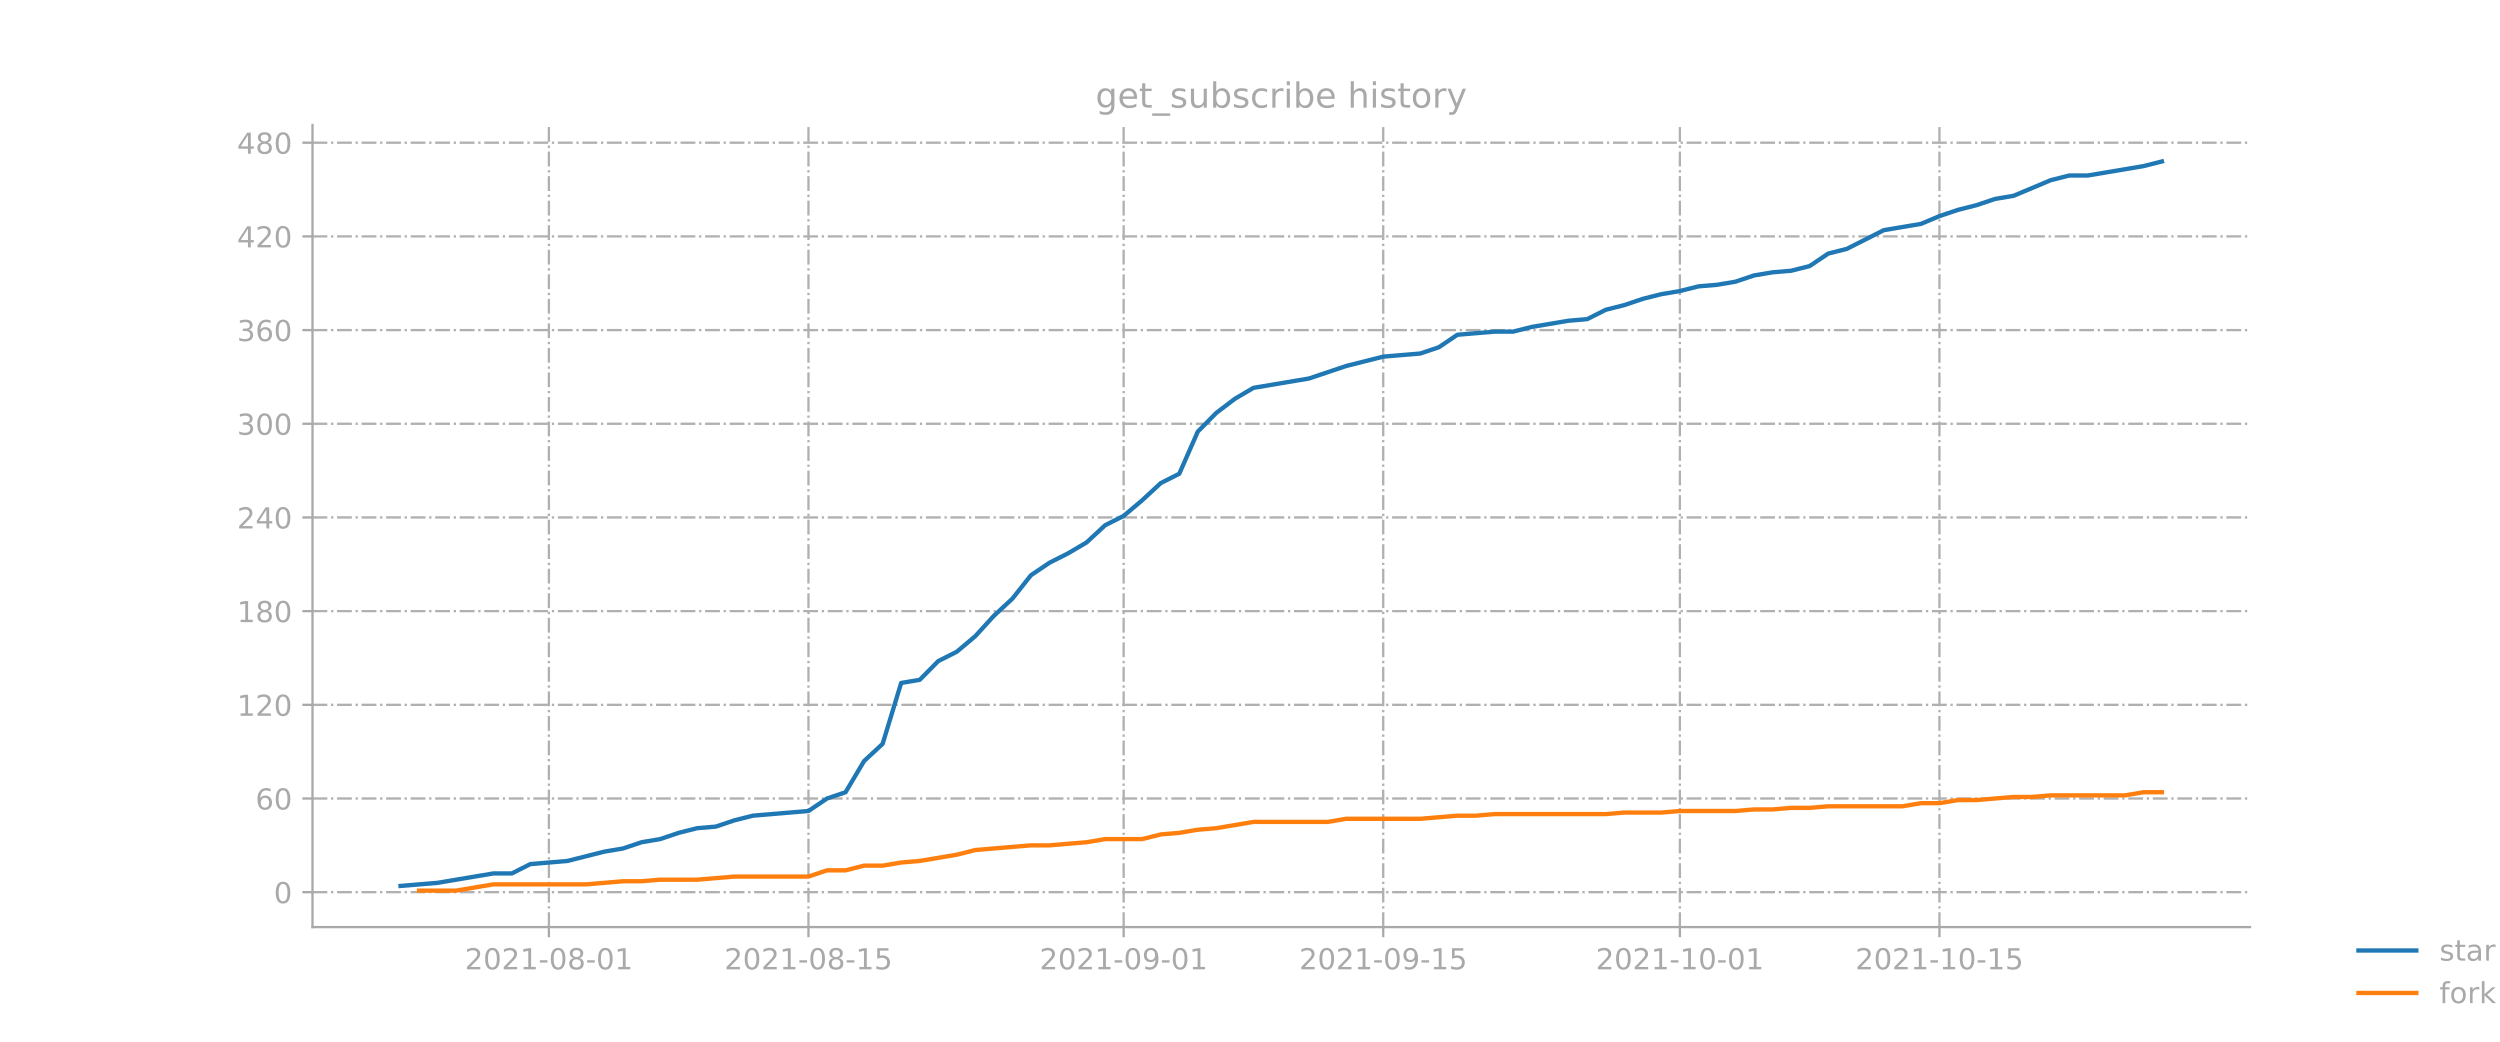
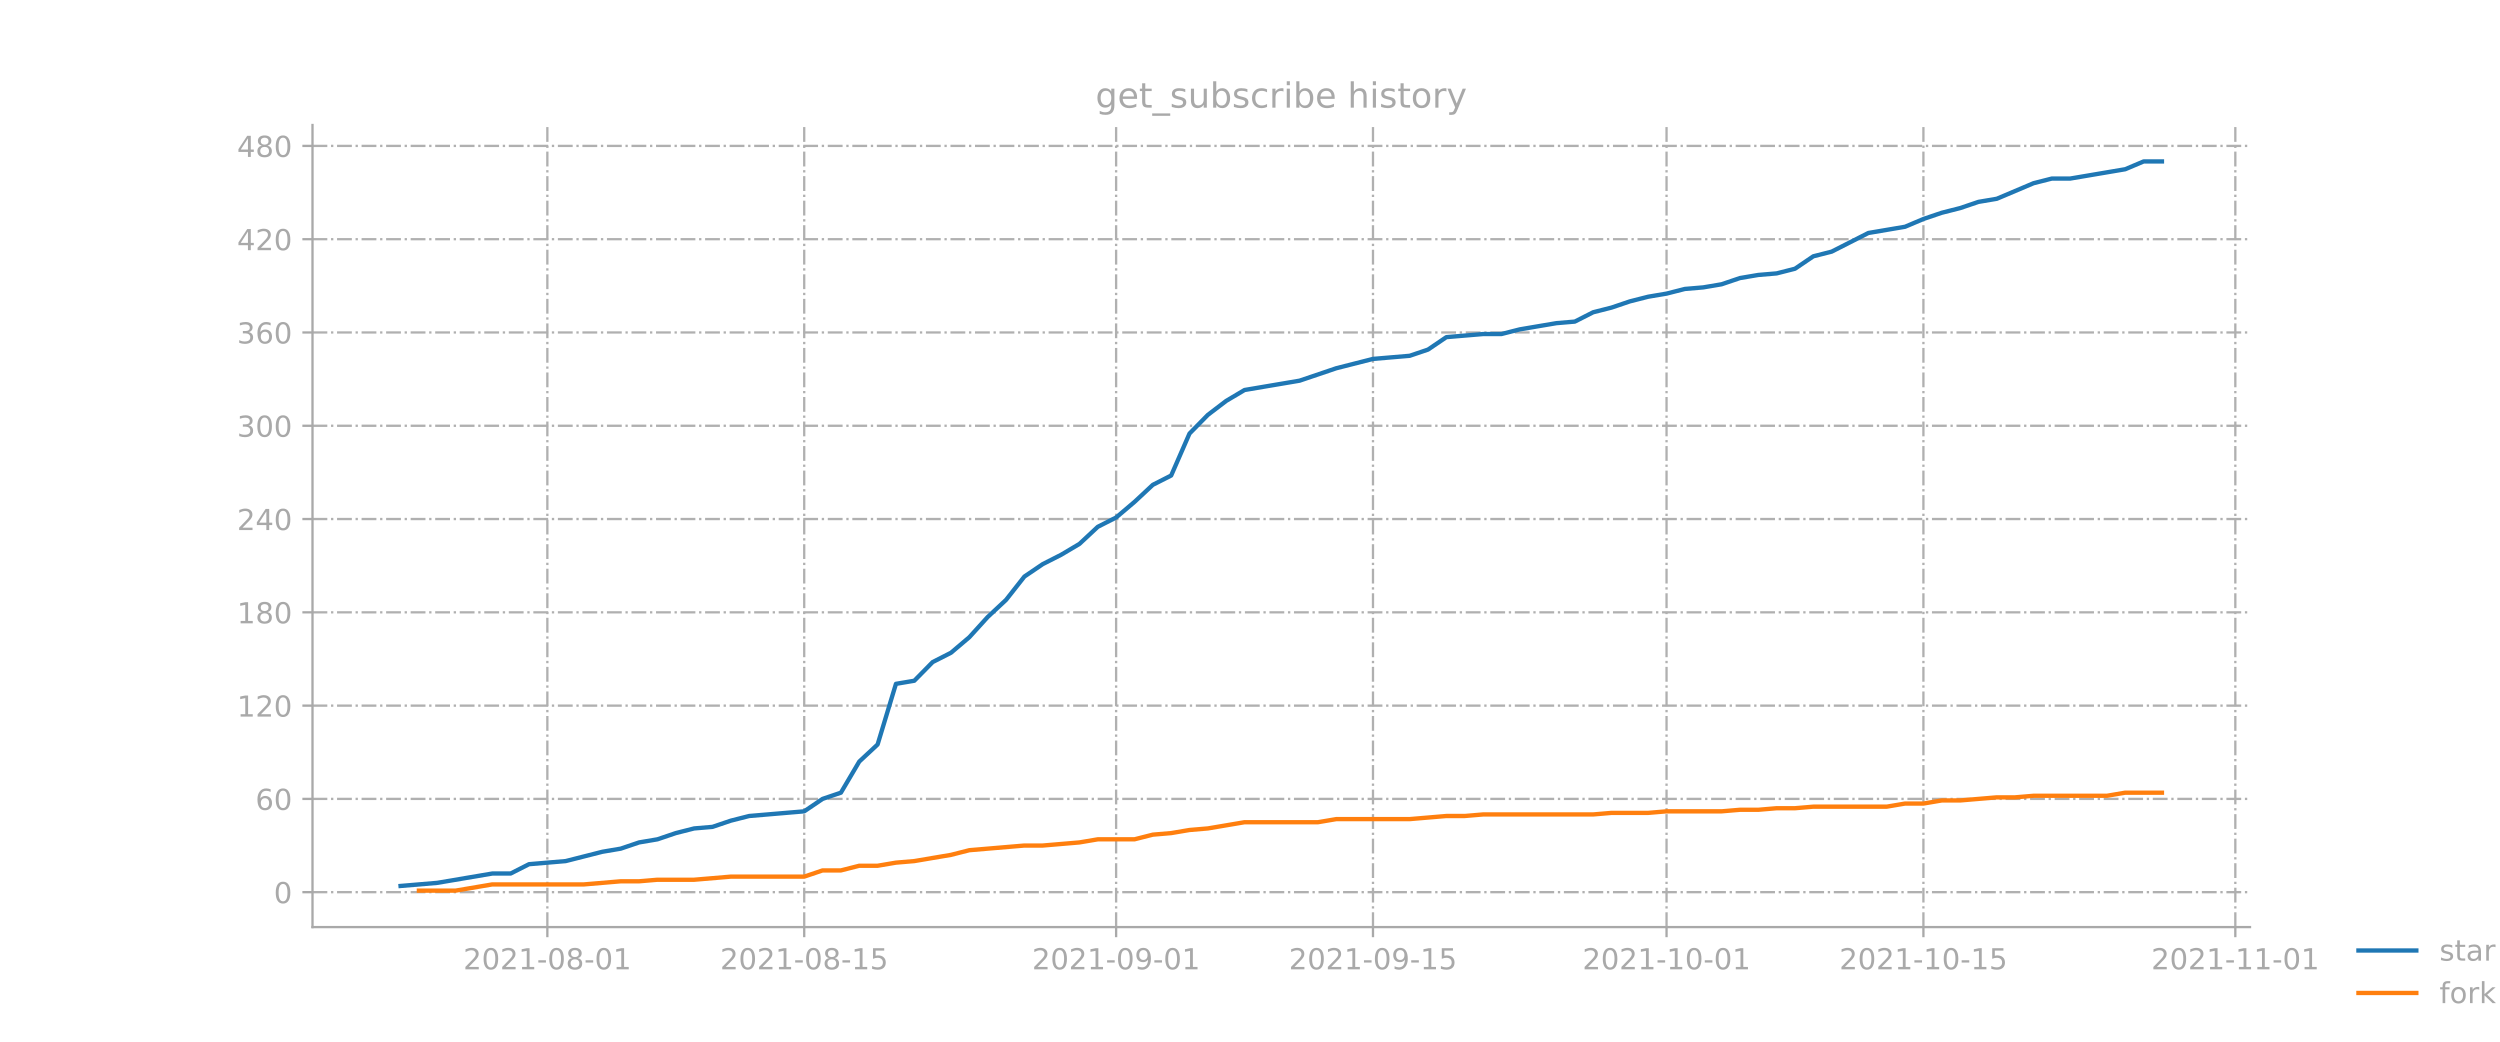
<svg xmlns="http://www.w3.org/2000/svg" xmlns:xlink="http://www.w3.org/1999/xlink" height="360pt" version="1.1" viewBox="0 0 864 360" width="864pt">
  <defs>
    <style type="text/css">*{stroke-linecap:butt;stroke-linejoin:round;}</style>
  </defs>
  <g id="figure_1">
    <g id="patch_1">
      <path d="M 0 360  L 864 360  L 864 0  L 0 0  z " style="fill:none;opacity:0;" />
    </g>
    <g id="axes_1">
      <g id="patch_2">
        <path d="M 108 320.4  L 777.6 320.4  L 777.6 43.2  L 108 43.2  z " style="fill:none;opacity:0;" />
      </g>
      <g id="matplotlib.axis_1">
        <g id="xtick_1">
          <g id="line2d_1">
-             <path clip-path="url(#p76e0e77dc3)" d="M 189.698 320.4  L 189.698 43.2  " style="fill:none;stroke:#b0b0b0;stroke-dasharray:5.12,1.28,0.8,1.28;stroke-dashoffset:0;stroke-width:0.8;" />
+             <path clip-path="url(#pc9f748b479)" d="M 189.164 320.4  L 189.164 43.2  " style="fill:none;stroke:#b0b0b0;stroke-dasharray:5.12,1.28,0.8,1.28;stroke-dashoffset:0;stroke-width:0.8;" />
          </g>
          <g id="line2d_2">
            <defs>
-               <path d="M 0 0  L 0 3.5  " id="md9737377c7" style="stroke:#a9a9a9;stroke-width:0.8;" />
+               <path d="M 0 0  L 0 3.5  " id="m4935d2ab91" style="stroke:#a9a9a9;stroke-width:0.8;" />
            </defs>
            <g>
-               <use style="fill:#a9a9a9;stroke:#a9a9a9;stroke-width:0.8;" x="189.698" xlink:href="#md9737377c7" y="320.4" />
+               <use style="fill:#a9a9a9;stroke:#a9a9a9;stroke-width:0.8;" x="189.164" xlink:href="#m4935d2ab91" y="320.4" />
            </g>
          </g>
          <g id="text_1">
-             <g style="fill:#a9a9a9;" transform="translate(160.6398 334.9984)scale(0.1 -0.1)">
+             <g style="fill:#a9a9a9;" transform="translate(160.1058 334.9984)scale(0.1 -0.1)">
              <defs>
                <path d="M 1228 531  L 3431 531  L 3431 0  L 469 0  L 469 531  Q 828 903 1448 1529  Q 2069 2156 2228 2338  Q 2531 2678 2651 2914  Q 2772 3150 2772 3378  Q 2772 3750 2511 3984  Q 2250 4219 1831 4219  Q 1534 4219 1204 4116  Q 875 4013 500 3803  L 500 4441  Q 881 4594 1212 4672  Q 1544 4750 1819 4750  Q 2544 4750 2975 4387  Q 3406 4025 3406 3419  Q 3406 3131 3298 2873  Q 3191 2616 2906 2266  Q 2828 2175 2409 1742  Q 1991 1309 1228 531  z " id="DejaVuSans-32" transform="scale(0.015625)" />
                <path d="M 2034 4250  Q 1547 4250 1301 3770  Q 1056 3291 1056 2328  Q 1056 1369 1301 889  Q 1547 409 2034 409  Q 2525 409 2770 889  Q 3016 1369 3016 2328  Q 3016 3291 2770 3770  Q 2525 4250 2034 4250  z M 2034 4750  Q 2819 4750 3233 4129  Q 3647 3509 3647 2328  Q 3647 1150 3233 529  Q 2819 -91 2034 -91  Q 1250 -91 836 529  Q 422 1150 422 2328  Q 422 3509 836 4129  Q 1250 4750 2034 4750  z " id="DejaVuSans-30" transform="scale(0.015625)" />
                <path d="M 794 531  L 1825 531  L 1825 4091  L 703 3866  L 703 4441  L 1819 4666  L 2450 4666  L 2450 531  L 3481 531  L 3481 0  L 794 0  L 794 531  z " id="DejaVuSans-31" transform="scale(0.015625)" />
                <path d="M 313 2009  L 1997 2009  L 1997 1497  L 313 1497  L 313 2009  z " id="DejaVuSans-2d" transform="scale(0.015625)" />
                <path d="M 2034 2216  Q 1584 2216 1326 1975  Q 1069 1734 1069 1313  Q 1069 891 1326 650  Q 1584 409 2034 409  Q 2484 409 2743 651  Q 3003 894 3003 1313  Q 3003 1734 2745 1975  Q 2488 2216 2034 2216  z M 1403 2484  Q 997 2584 770 2862  Q 544 3141 544 3541  Q 544 4100 942 4425  Q 1341 4750 2034 4750  Q 2731 4750 3128 4425  Q 3525 4100 3525 3541  Q 3525 3141 3298 2862  Q 3072 2584 2669 2484  Q 3125 2378 3379 2068  Q 3634 1759 3634 1313  Q 3634 634 3220 271  Q 2806 -91 2034 -91  Q 1263 -91 848 271  Q 434 634 434 1313  Q 434 1759 690 2068  Q 947 2378 1403 2484  z M 1172 3481  Q 1172 3119 1398 2916  Q 1625 2713 2034 2713  Q 2441 2713 2670 2916  Q 2900 3119 2900 3481  Q 2900 3844 2670 4047  Q 2441 4250 2034 4250  Q 1625 4250 1398 4047  Q 1172 3844 1172 3481  z " id="DejaVuSans-38" transform="scale(0.015625)" />
              </defs>
              <use xlink:href="#DejaVuSans-32" />
              <use x="63.623" xlink:href="#DejaVuSans-30" />
              <use x="127.246" xlink:href="#DejaVuSans-32" />
              <use x="190.869" xlink:href="#DejaVuSans-31" />
              <use x="254.492" xlink:href="#DejaVuSans-2d" />
              <use x="290.576" xlink:href="#DejaVuSans-30" />
              <use x="354.199" xlink:href="#DejaVuSans-38" />
              <use x="417.822" xlink:href="#DejaVuSans-2d" />
              <use x="453.906" xlink:href="#DejaVuSans-30" />
              <use x="517.529" xlink:href="#DejaVuSans-31" />
            </g>
          </g>
        </g>
        <g id="xtick_2">
          <g id="line2d_3">
-             <path clip-path="url(#p76e0e77dc3)" d="M 279.405 320.4  L 279.405 43.2  " style="fill:none;stroke:#b0b0b0;stroke-dasharray:5.12,1.28,0.8,1.28;stroke-dashoffset:0;stroke-width:0.8;" />
+             <path clip-path="url(#pc9f748b479)" d="M 277.936 320.4  L 277.936 43.2  " style="fill:none;stroke:#b0b0b0;stroke-dasharray:5.12,1.28,0.8,1.28;stroke-dashoffset:0;stroke-width:0.8;" />
          </g>
          <g id="line2d_4">
            <g>
-               <use style="fill:#a9a9a9;stroke:#a9a9a9;stroke-width:0.8;" x="279.405" xlink:href="#md9737377c7" y="320.4" />
+               <use style="fill:#a9a9a9;stroke:#a9a9a9;stroke-width:0.8;" x="277.936" xlink:href="#m4935d2ab91" y="320.4" />
            </g>
          </g>
          <g id="text_2">
-             <g style="fill:#a9a9a9;" transform="translate(250.347 334.9984)scale(0.1 -0.1)">
+             <g style="fill:#a9a9a9;" transform="translate(248.8786 334.9984)scale(0.1 -0.1)">
              <defs>
                <path d="M 691 4666  L 3169 4666  L 3169 4134  L 1269 4134  L 1269 2991  Q 1406 3038 1543 3061  Q 1681 3084 1819 3084  Q 2600 3084 3056 2656  Q 3513 2228 3513 1497  Q 3513 744 3044 326  Q 2575 -91 1722 -91  Q 1428 -91 1123 -41  Q 819 9 494 109  L 494 744  Q 775 591 1075 516  Q 1375 441 1709 441  Q 2250 441 2565 725  Q 2881 1009 2881 1497  Q 2881 1984 2565 2268  Q 2250 2553 1709 2553  Q 1456 2553 1204 2497  Q 953 2441 691 2322  L 691 4666  z " id="DejaVuSans-35" transform="scale(0.015625)" />
              </defs>
              <use xlink:href="#DejaVuSans-32" />
              <use x="63.623" xlink:href="#DejaVuSans-30" />
              <use x="127.246" xlink:href="#DejaVuSans-32" />
              <use x="190.869" xlink:href="#DejaVuSans-31" />
              <use x="254.492" xlink:href="#DejaVuSans-2d" />
              <use x="290.576" xlink:href="#DejaVuSans-30" />
              <use x="354.199" xlink:href="#DejaVuSans-38" />
              <use x="417.822" xlink:href="#DejaVuSans-2d" />
              <use x="453.906" xlink:href="#DejaVuSans-31" />
              <use x="517.529" xlink:href="#DejaVuSans-35" />
            </g>
          </g>
        </g>
        <g id="xtick_3">
          <g id="line2d_5">
-             <path clip-path="url(#p76e0e77dc3)" d="M 388.335 320.4  L 388.335 43.2  " style="fill:none;stroke:#b0b0b0;stroke-dasharray:5.12,1.28,0.8,1.28;stroke-dashoffset:0;stroke-width:0.8;" />
+             <path clip-path="url(#pc9f748b479)" d="M 385.732 320.4  L 385.732 43.2  " style="fill:none;stroke:#b0b0b0;stroke-dasharray:5.12,1.28,0.8,1.28;stroke-dashoffset:0;stroke-width:0.8;" />
          </g>
          <g id="line2d_6">
            <g>
-               <use style="fill:#a9a9a9;stroke:#a9a9a9;stroke-width:0.8;" x="388.335" xlink:href="#md9737377c7" y="320.4" />
+               <use style="fill:#a9a9a9;stroke:#a9a9a9;stroke-width:0.8;" x="385.732" xlink:href="#m4935d2ab91" y="320.4" />
            </g>
          </g>
          <g id="text_3">
-             <g style="fill:#a9a9a9;" transform="translate(359.2771 334.9984)scale(0.1 -0.1)">
+             <g style="fill:#a9a9a9;" transform="translate(356.674 334.9984)scale(0.1 -0.1)">
              <defs>
                <path d="M 703 97  L 703 672  Q 941 559 1184 500  Q 1428 441 1663 441  Q 2288 441 2617 861  Q 2947 1281 2994 2138  Q 2813 1869 2534 1725  Q 2256 1581 1919 1581  Q 1219 1581 811 2004  Q 403 2428 403 3163  Q 403 3881 828 4315  Q 1253 4750 1959 4750  Q 2769 4750 3195 4129  Q 3622 3509 3622 2328  Q 3622 1225 3098 567  Q 2575 -91 1691 -91  Q 1453 -91 1209 -44  Q 966 3 703 97  z M 1959 2075  Q 2384 2075 2632 2365  Q 2881 2656 2881 3163  Q 2881 3666 2632 3958  Q 2384 4250 1959 4250  Q 1534 4250 1286 3958  Q 1038 3666 1038 3163  Q 1038 2656 1286 2365  Q 1534 2075 1959 2075  z " id="DejaVuSans-39" transform="scale(0.015625)" />
              </defs>
              <use xlink:href="#DejaVuSans-32" />
              <use x="63.623" xlink:href="#DejaVuSans-30" />
              <use x="127.246" xlink:href="#DejaVuSans-32" />
              <use x="190.869" xlink:href="#DejaVuSans-31" />
              <use x="254.492" xlink:href="#DejaVuSans-2d" />
              <use x="290.576" xlink:href="#DejaVuSans-30" />
              <use x="354.199" xlink:href="#DejaVuSans-39" />
              <use x="417.822" xlink:href="#DejaVuSans-2d" />
              <use x="453.906" xlink:href="#DejaVuSans-30" />
              <use x="517.529" xlink:href="#DejaVuSans-31" />
            </g>
          </g>
        </g>
        <g id="xtick_4">
          <g id="line2d_7">
-             <path clip-path="url(#p76e0e77dc3)" d="M 478.042 320.4  L 478.042 43.2  " style="fill:none;stroke:#b0b0b0;stroke-dasharray:5.12,1.28,0.8,1.28;stroke-dashoffset:0;stroke-width:0.8;" />
+             <path clip-path="url(#pc9f748b479)" d="M 474.505 320.4  L 474.505 43.2  " style="fill:none;stroke:#b0b0b0;stroke-dasharray:5.12,1.28,0.8,1.28;stroke-dashoffset:0;stroke-width:0.8;" />
          </g>
          <g id="line2d_8">
            <g>
-               <use style="fill:#a9a9a9;stroke:#a9a9a9;stroke-width:0.8;" x="478.042" xlink:href="#md9737377c7" y="320.4" />
+               <use style="fill:#a9a9a9;stroke:#a9a9a9;stroke-width:0.8;" x="474.505" xlink:href="#m4935d2ab91" y="320.4" />
            </g>
          </g>
          <g id="text_4">
-             <g style="fill:#a9a9a9;" transform="translate(448.9843 334.9984)scale(0.1 -0.1)">
+             <g style="fill:#a9a9a9;" transform="translate(445.4467 334.9984)scale(0.1 -0.1)">
              <use xlink:href="#DejaVuSans-32" />
              <use x="63.623" xlink:href="#DejaVuSans-30" />
              <use x="127.246" xlink:href="#DejaVuSans-32" />
              <use x="190.869" xlink:href="#DejaVuSans-31" />
              <use x="254.492" xlink:href="#DejaVuSans-2d" />
              <use x="290.576" xlink:href="#DejaVuSans-30" />
              <use x="354.199" xlink:href="#DejaVuSans-39" />
              <use x="417.822" xlink:href="#DejaVuSans-2d" />
              <use x="453.906" xlink:href="#DejaVuSans-31" />
              <use x="517.529" xlink:href="#DejaVuSans-35" />
            </g>
          </g>
        </g>
        <g id="xtick_5">
          <g id="line2d_9">
-             <path clip-path="url(#p76e0e77dc3)" d="M 580.565 320.4  L 580.565 43.2  " style="fill:none;stroke:#b0b0b0;stroke-dasharray:5.12,1.28,0.8,1.28;stroke-dashoffset:0;stroke-width:0.8;" />
+             <path clip-path="url(#pc9f748b479)" d="M 575.959 320.4  L 575.959 43.2  " style="fill:none;stroke:#b0b0b0;stroke-dasharray:5.12,1.28,0.8,1.28;stroke-dashoffset:0;stroke-width:0.8;" />
          </g>
          <g id="line2d_10">
            <g>
-               <use style="fill:#a9a9a9;stroke:#a9a9a9;stroke-width:0.8;" x="580.565" xlink:href="#md9737377c7" y="320.4" />
+               <use style="fill:#a9a9a9;stroke:#a9a9a9;stroke-width:0.8;" x="575.959" xlink:href="#m4935d2ab91" y="320.4" />
            </g>
          </g>
          <g id="text_5">
-             <g style="fill:#a9a9a9;" transform="translate(551.5068 334.9984)scale(0.1 -0.1)">
+             <g style="fill:#a9a9a9;" transform="translate(546.9013 334.9984)scale(0.1 -0.1)">
              <use xlink:href="#DejaVuSans-32" />
              <use x="63.623" xlink:href="#DejaVuSans-30" />
              <use x="127.246" xlink:href="#DejaVuSans-32" />
              <use x="190.869" xlink:href="#DejaVuSans-31" />
              <use x="254.492" xlink:href="#DejaVuSans-2d" />
              <use x="290.576" xlink:href="#DejaVuSans-31" />
              <use x="354.199" xlink:href="#DejaVuSans-30" />
              <use x="417.822" xlink:href="#DejaVuSans-2d" />
              <use x="453.906" xlink:href="#DejaVuSans-30" />
              <use x="517.529" xlink:href="#DejaVuSans-31" />
            </g>
          </g>
        </g>
        <g id="xtick_6">
          <g id="line2d_11">
-             <path clip-path="url(#p76e0e77dc3)" d="M 670.272 320.4  L 670.272 43.2  " style="fill:none;stroke:#b0b0b0;stroke-dasharray:5.12,1.28,0.8,1.28;stroke-dashoffset:0;stroke-width:0.8;" />
+             <path clip-path="url(#pc9f748b479)" d="M 664.732 320.4  L 664.732 43.2  " style="fill:none;stroke:#b0b0b0;stroke-dasharray:5.12,1.28,0.8,1.28;stroke-dashoffset:0;stroke-width:0.8;" />
          </g>
          <g id="line2d_12">
            <g>
-               <use style="fill:#a9a9a9;stroke:#a9a9a9;stroke-width:0.8;" x="670.272" xlink:href="#md9737377c7" y="320.4" />
+               <use style="fill:#a9a9a9;stroke:#a9a9a9;stroke-width:0.8;" x="664.732" xlink:href="#m4935d2ab91" y="320.4" />
            </g>
          </g>
          <g id="text_6">
-             <g style="fill:#a9a9a9;" transform="translate(641.214 334.9984)scale(0.1 -0.1)">
+             <g style="fill:#a9a9a9;" transform="translate(635.674 334.9984)scale(0.1 -0.1)">
              <use xlink:href="#DejaVuSans-32" />
              <use x="63.623" xlink:href="#DejaVuSans-30" />
              <use x="127.246" xlink:href="#DejaVuSans-32" />
              <use x="190.869" xlink:href="#DejaVuSans-31" />
              <use x="254.492" xlink:href="#DejaVuSans-2d" />
              <use x="290.576" xlink:href="#DejaVuSans-31" />
              <use x="354.199" xlink:href="#DejaVuSans-30" />
              <use x="417.822" xlink:href="#DejaVuSans-2d" />
              <use x="453.906" xlink:href="#DejaVuSans-31" />
              <use x="517.529" xlink:href="#DejaVuSans-35" />
            </g>
          </g>
        </g>
+         <g id="xtick_7">
+           <g id="line2d_13">
+             <path clip-path="url(#pc9f748b479)" d="M 772.527 320.4  L 772.527 43.2  " style="fill:none;stroke:#b0b0b0;stroke-dasharray:5.12,1.28,0.8,1.28;stroke-dashoffset:0;stroke-width:0.8;" />
+           </g>
+           <g id="line2d_14">
+             <g>
+               <use style="fill:#a9a9a9;stroke:#a9a9a9;stroke-width:0.8;" x="772.527" xlink:href="#m4935d2ab91" y="320.4" />
+             </g>
+           </g>
+           <g id="text_7">
+             <g style="fill:#a9a9a9;" transform="translate(743.4695 334.9984)scale(0.1 -0.1)">
+               <use xlink:href="#DejaVuSans-32" />
+               <use x="63.623" xlink:href="#DejaVuSans-30" />
+               <use x="127.246" xlink:href="#DejaVuSans-32" />
+               <use x="190.869" xlink:href="#DejaVuSans-31" />
+               <use x="254.492" xlink:href="#DejaVuSans-2d" />
+               <use x="290.576" xlink:href="#DejaVuSans-31" />
+               <use x="354.199" xlink:href="#DejaVuSans-31" />
+               <use x="417.822" xlink:href="#DejaVuSans-2d" />
+               <use x="453.906" xlink:href="#DejaVuSans-30" />
+               <use x="517.529" xlink:href="#DejaVuSans-31" />
+             </g>
+           </g>
+         </g>
      </g>
      <g id="matplotlib.axis_2">
        <g id="ytick_1">
-           <g id="line2d_13">
-             <path clip-path="url(#p76e0e77dc3)" d="M 108 308.34  L 777.6 308.34  " style="fill:none;stroke:#b0b0b0;stroke-dasharray:5.12,1.28,0.8,1.28;stroke-dashoffset:0;stroke-width:0.8;" />
-           </g>
-           <g id="line2d_14">
+           <g id="line2d_15">
+             <path clip-path="url(#pc9f748b479)" d="M 108 308.337  L 777.6 308.337  " style="fill:none;stroke:#b0b0b0;stroke-dasharray:5.12,1.28,0.8,1.28;stroke-dashoffset:0;stroke-width:0.8;" />
+           </g>
+           <g id="line2d_16">
            <defs>
-               <path d="M 0 0  L -3.5 0  " id="mb97ac9e7e2" style="stroke:#a9a9a9;stroke-width:0.8;" />
+               <path d="M 0 0  L -3.5 0  " id="mb2265a5b03" style="stroke:#a9a9a9;stroke-width:0.8;" />
            </defs>
            <g>
-               <use style="fill:#a9a9a9;stroke:#a9a9a9;stroke-width:0.8;" x="108" xlink:href="#mb97ac9e7e2" y="308.34" />
-             </g>
-           </g>
-           <g id="text_7">
-             <g style="fill:#a9a9a9;" transform="translate(94.6375 312.1388)scale(0.1 -0.1)">
+               <use style="fill:#a9a9a9;stroke:#a9a9a9;stroke-width:0.8;" x="108" xlink:href="#mb2265a5b03" y="308.337" />
+             </g>
+           </g>
+           <g id="text_8">
+             <g style="fill:#a9a9a9;" transform="translate(94.6375 312.1365)scale(0.1 -0.1)">
              <use xlink:href="#DejaVuSans-30" />
            </g>
          </g>
        </g>
        <g id="ytick_2">
-           <g id="line2d_15">
-             <path clip-path="url(#p76e0e77dc3)" d="M 108 275.963  L 777.6 275.963  " style="fill:none;stroke:#b0b0b0;stroke-dasharray:5.12,1.28,0.8,1.28;stroke-dashoffset:0;stroke-width:0.8;" />
-           </g>
-           <g id="line2d_16">
-             <g>
-               <use style="fill:#a9a9a9;stroke:#a9a9a9;stroke-width:0.8;" x="108" xlink:href="#mb97ac9e7e2" y="275.963" />
-             </g>
-           </g>
-           <g id="text_8">
-             <g style="fill:#a9a9a9;" transform="translate(88.275 279.762)scale(0.1 -0.1)">
+           <g id="line2d_17">
+             <path clip-path="url(#pc9f748b479)" d="M 108 276.099  L 777.6 276.099  " style="fill:none;stroke:#b0b0b0;stroke-dasharray:5.12,1.28,0.8,1.28;stroke-dashoffset:0;stroke-width:0.8;" />
+           </g>
+           <g id="line2d_18">
+             <g>
+               <use style="fill:#a9a9a9;stroke:#a9a9a9;stroke-width:0.8;" x="108" xlink:href="#mb2265a5b03" y="276.099" />
+             </g>
+           </g>
+           <g id="text_9">
+             <g style="fill:#a9a9a9;" transform="translate(88.275 279.8977)scale(0.1 -0.1)">
              <defs>
                <path d="M 2113 2584  Q 1688 2584 1439 2293  Q 1191 2003 1191 1497  Q 1191 994 1439 701  Q 1688 409 2113 409  Q 2538 409 2786 701  Q 3034 994 3034 1497  Q 3034 2003 2786 2293  Q 2538 2584 2113 2584  z M 3366 4563  L 3366 3988  Q 3128 4100 2886 4159  Q 2644 4219 2406 4219  Q 1781 4219 1451 3797  Q 1122 3375 1075 2522  Q 1259 2794 1537 2939  Q 1816 3084 2150 3084  Q 2853 3084 3261 2657  Q 3669 2231 3669 1497  Q 3669 778 3244 343  Q 2819 -91 2113 -91  Q 1303 -91 875 529  Q 447 1150 447 2328  Q 447 3434 972 4092  Q 1497 4750 2381 4750  Q 2619 4750 2861 4703  Q 3103 4656 3366 4563  z " id="DejaVuSans-36" transform="scale(0.015625)" />
              </defs>
              <use xlink:href="#DejaVuSans-36" />
              <use x="63.623" xlink:href="#DejaVuSans-30" />
            </g>
          </g>
        </g>
        <g id="ytick_3">
-           <g id="line2d_17">
-             <path clip-path="url(#p76e0e77dc3)" d="M 108 243.586  L 777.6 243.586  " style="fill:none;stroke:#b0b0b0;stroke-dasharray:5.12,1.28,0.8,1.28;stroke-dashoffset:0;stroke-width:0.8;" />
-           </g>
-           <g id="line2d_18">
-             <g>
-               <use style="fill:#a9a9a9;stroke:#a9a9a9;stroke-width:0.8;" x="108" xlink:href="#mb97ac9e7e2" y="243.586" />
-             </g>
-           </g>
-           <g id="text_9">
-             <g style="fill:#a9a9a9;" transform="translate(81.9125 247.3851)scale(0.1 -0.1)">
+           <g id="line2d_19">
+             <path clip-path="url(#pc9f748b479)" d="M 108 243.86  L 777.6 243.86  " style="fill:none;stroke:#b0b0b0;stroke-dasharray:5.12,1.28,0.8,1.28;stroke-dashoffset:0;stroke-width:0.8;" />
+           </g>
+           <g id="line2d_20">
+             <g>
+               <use style="fill:#a9a9a9;stroke:#a9a9a9;stroke-width:0.8;" x="108" xlink:href="#mb2265a5b03" y="243.86" />
+             </g>
+           </g>
+           <g id="text_10">
+             <g style="fill:#a9a9a9;" transform="translate(81.9125 247.6589)scale(0.1 -0.1)">
              <use xlink:href="#DejaVuSans-31" />
              <use x="63.623" xlink:href="#DejaVuSans-32" />
              <use x="127.246" xlink:href="#DejaVuSans-30" />
            </g>
          </g>
        </g>
        <g id="ytick_4">
-           <g id="line2d_19">
-             <path clip-path="url(#p76e0e77dc3)" d="M 108 211.209  L 777.6 211.209  " style="fill:none;stroke:#b0b0b0;stroke-dasharray:5.12,1.28,0.8,1.28;stroke-dashoffset:0;stroke-width:0.8;" />
-           </g>
-           <g id="line2d_20">
-             <g>
-               <use style="fill:#a9a9a9;stroke:#a9a9a9;stroke-width:0.8;" x="108" xlink:href="#mb97ac9e7e2" y="211.209" />
-             </g>
-           </g>
-           <g id="text_10">
-             <g style="fill:#a9a9a9;" transform="translate(81.9125 215.0082)scale(0.1 -0.1)">
+           <g id="line2d_21">
+             <path clip-path="url(#pc9f748b479)" d="M 108 211.621  L 777.6 211.621  " style="fill:none;stroke:#b0b0b0;stroke-dasharray:5.12,1.28,0.8,1.28;stroke-dashoffset:0;stroke-width:0.8;" />
+           </g>
+           <g id="line2d_22">
+             <g>
+               <use style="fill:#a9a9a9;stroke:#a9a9a9;stroke-width:0.8;" x="108" xlink:href="#mb2265a5b03" y="211.621" />
+             </g>
+           </g>
+           <g id="text_11">
+             <g style="fill:#a9a9a9;" transform="translate(81.9125 215.4201)scale(0.1 -0.1)">
              <use xlink:href="#DejaVuSans-31" />
              <use x="63.623" xlink:href="#DejaVuSans-38" />
              <use x="127.246" xlink:href="#DejaVuSans-30" />
            </g>
          </g>
        </g>
        <g id="ytick_5">
-           <g id="line2d_21">
-             <path clip-path="url(#p76e0e77dc3)" d="M 108 178.832  L 777.6 178.832  " style="fill:none;stroke:#b0b0b0;stroke-dasharray:5.12,1.28,0.8,1.28;stroke-dashoffset:0;stroke-width:0.8;" />
-           </g>
-           <g id="line2d_22">
-             <g>
-               <use style="fill:#a9a9a9;stroke:#a9a9a9;stroke-width:0.8;" x="108" xlink:href="#mb97ac9e7e2" y="178.832" />
-             </g>
-           </g>
-           <g id="text_11">
-             <g style="fill:#a9a9a9;" transform="translate(81.9125 182.6313)scale(0.1 -0.1)">
+           <g id="line2d_23">
+             <path clip-path="url(#pc9f748b479)" d="M 108 179.382  L 777.6 179.382  " style="fill:none;stroke:#b0b0b0;stroke-dasharray:5.12,1.28,0.8,1.28;stroke-dashoffset:0;stroke-width:0.8;" />
+           </g>
+           <g id="line2d_24">
+             <g>
+               <use style="fill:#a9a9a9;stroke:#a9a9a9;stroke-width:0.8;" x="108" xlink:href="#mb2265a5b03" y="179.382" />
+             </g>
+           </g>
+           <g id="text_12">
+             <g style="fill:#a9a9a9;" transform="translate(81.9125 183.1813)scale(0.1 -0.1)">
              <defs>
                <path d="M 2419 4116  L 825 1625  L 2419 1625  L 2419 4116  z M 2253 4666  L 3047 4666  L 3047 1625  L 3713 1625  L 3713 1100  L 3047 1100  L 3047 0  L 2419 0  L 2419 1100  L 313 1100  L 313 1709  L 2253 4666  z " id="DejaVuSans-34" transform="scale(0.015625)" />
              </defs>
              <use xlink:href="#DejaVuSans-32" />
              <use x="63.623" xlink:href="#DejaVuSans-34" />
              <use x="127.246" xlink:href="#DejaVuSans-30" />
            </g>
          </g>
        </g>
        <g id="ytick_6">
-           <g id="line2d_23">
-             <path clip-path="url(#p76e0e77dc3)" d="M 108 146.455  L 777.6 146.455  " style="fill:none;stroke:#b0b0b0;stroke-dasharray:5.12,1.28,0.8,1.28;stroke-dashoffset:0;stroke-width:0.8;" />
-           </g>
-           <g id="line2d_24">
-             <g>
-               <use style="fill:#a9a9a9;stroke:#a9a9a9;stroke-width:0.8;" x="108" xlink:href="#mb97ac9e7e2" y="146.455" />
-             </g>
-           </g>
-           <g id="text_12">
-             <g style="fill:#a9a9a9;" transform="translate(81.9125 150.2545)scale(0.1 -0.1)">
+           <g id="line2d_25">
+             <path clip-path="url(#pc9f748b479)" d="M 108 147.143  L 777.6 147.143  " style="fill:none;stroke:#b0b0b0;stroke-dasharray:5.12,1.28,0.8,1.28;stroke-dashoffset:0;stroke-width:0.8;" />
+           </g>
+           <g id="line2d_26">
+             <g>
+               <use style="fill:#a9a9a9;stroke:#a9a9a9;stroke-width:0.8;" x="108" xlink:href="#mb2265a5b03" y="147.143" />
+             </g>
+           </g>
+           <g id="text_13">
+             <g style="fill:#a9a9a9;" transform="translate(81.9125 150.9425)scale(0.1 -0.1)">
              <defs>
                <path d="M 2597 2516  Q 3050 2419 3304 2112  Q 3559 1806 3559 1356  Q 3559 666 3084 287  Q 2609 -91 1734 -91  Q 1441 -91 1130 -33  Q 819 25 488 141  L 488 750  Q 750 597 1062 519  Q 1375 441 1716 441  Q 2309 441 2620 675  Q 2931 909 2931 1356  Q 2931 1769 2642 2001  Q 2353 2234 1838 2234  L 1294 2234  L 1294 2753  L 1863 2753  Q 2328 2753 2575 2939  Q 2822 3125 2822 3475  Q 2822 3834 2567 4026  Q 2313 4219 1838 4219  Q 1578 4219 1281 4162  Q 984 4106 628 3988  L 628 4550  Q 988 4650 1302 4700  Q 1616 4750 1894 4750  Q 2613 4750 3031 4423  Q 3450 4097 3450 3541  Q 3450 3153 3228 2886  Q 3006 2619 2597 2516  z " id="DejaVuSans-33" transform="scale(0.015625)" />
              </defs>
              <use xlink:href="#DejaVuSans-33" />
              <use x="63.623" xlink:href="#DejaVuSans-30" />
              <use x="127.246" xlink:href="#DejaVuSans-30" />
            </g>
          </g>
        </g>
        <g id="ytick_7">
-           <g id="line2d_25">
-             <path clip-path="url(#p76e0e77dc3)" d="M 108 114.078  L 777.6 114.078  " style="fill:none;stroke:#b0b0b0;stroke-dasharray:5.12,1.28,0.8,1.28;stroke-dashoffset:0;stroke-width:0.8;" />
-           </g>
-           <g id="line2d_26">
-             <g>
-               <use style="fill:#a9a9a9;stroke:#a9a9a9;stroke-width:0.8;" x="108" xlink:href="#mb97ac9e7e2" y="114.078" />
-             </g>
-           </g>
-           <g id="text_13">
-             <g style="fill:#a9a9a9;" transform="translate(81.9125 117.8776)scale(0.1 -0.1)">
+           <g id="line2d_27">
+             <path clip-path="url(#pc9f748b479)" d="M 108 114.904  L 777.6 114.904  " style="fill:none;stroke:#b0b0b0;stroke-dasharray:5.12,1.28,0.8,1.28;stroke-dashoffset:0;stroke-width:0.8;" />
+           </g>
+           <g id="line2d_28">
+             <g>
+               <use style="fill:#a9a9a9;stroke:#a9a9a9;stroke-width:0.8;" x="108" xlink:href="#mb2265a5b03" y="114.904" />
+             </g>
+           </g>
+           <g id="text_14">
+             <g style="fill:#a9a9a9;" transform="translate(81.9125 118.7037)scale(0.1 -0.1)">
              <use xlink:href="#DejaVuSans-33" />
              <use x="63.623" xlink:href="#DejaVuSans-36" />
              <use x="127.246" xlink:href="#DejaVuSans-30" />
            </g>
          </g>
        </g>
        <g id="ytick_8">
-           <g id="line2d_27">
-             <path clip-path="url(#p76e0e77dc3)" d="M 108 81.701  L 777.6 81.701  " style="fill:none;stroke:#b0b0b0;stroke-dasharray:5.12,1.28,0.8,1.28;stroke-dashoffset:0;stroke-width:0.8;" />
-           </g>
-           <g id="line2d_28">
-             <g>
-               <use style="fill:#a9a9a9;stroke:#a9a9a9;stroke-width:0.8;" x="108" xlink:href="#mb97ac9e7e2" y="81.701" />
-             </g>
-           </g>
-           <g id="text_14">
-             <g style="fill:#a9a9a9;" transform="translate(81.9125 85.50072)scale(0.1 -0.1)">
+           <g id="line2d_29">
+             <path clip-path="url(#pc9f748b479)" d="M 108 82.666  L 777.6 82.666  " style="fill:none;stroke:#b0b0b0;stroke-dasharray:5.12,1.28,0.8,1.28;stroke-dashoffset:0;stroke-width:0.8;" />
+           </g>
+           <g id="line2d_30">
+             <g>
+               <use style="fill:#a9a9a9;stroke:#a9a9a9;stroke-width:0.8;" x="108" xlink:href="#mb2265a5b03" y="82.666" />
+             </g>
+           </g>
+           <g id="text_15">
+             <g style="fill:#a9a9a9;" transform="translate(81.9125 86.46489)scale(0.1 -0.1)">
              <use xlink:href="#DejaVuSans-34" />
              <use x="63.623" xlink:href="#DejaVuSans-32" />
              <use x="127.246" xlink:href="#DejaVuSans-30" />
            </g>
          </g>
        </g>
        <g id="ytick_9">
-           <g id="line2d_29">
-             <path clip-path="url(#p76e0e77dc3)" d="M 108 49.325  L 777.6 49.325  " style="fill:none;stroke:#b0b0b0;stroke-dasharray:5.12,1.28,0.8,1.28;stroke-dashoffset:0;stroke-width:0.8;" />
-           </g>
-           <g id="line2d_30">
-             <g>
-               <use style="fill:#a9a9a9;stroke:#a9a9a9;stroke-width:0.8;" x="108" xlink:href="#mb97ac9e7e2" y="49.325" />
-             </g>
-           </g>
-           <g id="text_15">
-             <g style="fill:#a9a9a9;" transform="translate(81.9125 53.12384)scale(0.1 -0.1)">
+           <g id="line2d_31">
+             <path clip-path="url(#pc9f748b479)" d="M 108 50.427  L 777.6 50.427  " style="fill:none;stroke:#b0b0b0;stroke-dasharray:5.12,1.28,0.8,1.28;stroke-dashoffset:0;stroke-width:0.8;" />
+           </g>
+           <g id="line2d_32">
+             <g>
+               <use style="fill:#a9a9a9;stroke:#a9a9a9;stroke-width:0.8;" x="108" xlink:href="#mb2265a5b03" y="50.427" />
+             </g>
+           </g>
+           <g id="text_16">
+             <g style="fill:#a9a9a9;" transform="translate(81.9125 54.22608)scale(0.1 -0.1)">
              <use xlink:href="#DejaVuSans-34" />
              <use x="63.623" xlink:href="#DejaVuSans-38" />
              <use x="127.246" xlink:href="#DejaVuSans-30" />
            </g>
          </g>
        </g>
      </g>
-       <g id="line2d_31">
-         <path clip-path="url(#p76e0e77dc3)" d="M 138.436 306.181  L 144.844 305.642  L 151.252 305.102  L 157.659 304.023  L 164.067 302.943  L 170.475 301.864  L 176.882 301.864  L 183.29 298.627  L 189.698 298.087  L 196.105 297.547  L 202.513 295.928  L 208.921 294.31  L 215.328 293.23  L 221.736 291.072  L 228.144 289.993  L 234.551 287.834  L 240.959 286.215  L 247.367 285.676  L 253.774 283.517  L 260.182 281.899  L 266.589 281.359  L 272.997 280.819  L 279.405 280.28  L 285.812 275.963  L 292.22 273.804  L 298.628 263.012  L 305.035 257.076  L 311.443 236.031  L 317.851 234.952  L 324.258 228.477  L 330.666 225.239  L 337.074 219.843  L 343.481 212.828  L 349.889 206.892  L 356.297 198.798  L 362.704 194.481  L 369.112 191.243  L 375.52 187.466  L 381.927 181.53  L 388.335 178.293  L 394.743 172.896  L 401.15 166.961  L 407.558 163.723  L 413.966 149.153  L 420.373 142.678  L 426.781 137.821  L 433.189 134.044  L 439.596 132.965  L 446.004 131.886  L 452.411 130.806  L 458.819 128.648  L 465.227 126.49  L 471.634 124.871  L 478.042 123.252  L 484.45 122.712  L 490.857 122.173  L 497.265 120.014  L 503.673 115.697  L 510.08 115.158  L 516.488 114.618  L 522.896 114.618  L 529.303 112.999  L 535.711 111.92  L 542.119 110.841  L 548.526 110.301  L 554.934 107.063  L 561.342 105.445  L 567.749 103.286  L 574.157 101.667  L 580.565 100.588  L 586.972 98.969  L 593.38 98.43  L 599.788 97.35  L 606.195 95.192  L 612.603 94.113  L 619.011 93.573  L 625.418 91.954  L 631.826 87.637  L 638.233 86.018  L 644.641 82.781  L 651.049 79.543  L 657.456 78.464  L 663.864 77.385  L 670.272 74.687  L 676.679 72.528  L 683.087 70.909  L 689.495 68.751  L 695.902 67.672  L 702.31 64.973  L 708.718 62.275  L 715.125 60.657  L 721.533 60.657  L 727.941 59.577  L 734.348 58.498  L 740.756 57.419  L 747.164 55.8  " style="fill:none;stroke:#1f77b4;stroke-linecap:square;stroke-width:1.5;" />
-       </g>
-       <g id="line2d_32">
-         <path clip-path="url(#p76e0e77dc3)" d="M 144.844 307.8  L 151.252 307.8  L 157.659 307.8  L 164.067 306.721  L 170.475 305.642  L 176.882 305.642  L 183.29 305.642  L 189.698 305.642  L 196.105 305.642  L 202.513 305.642  L 208.921 305.102  L 215.328 304.562  L 221.736 304.562  L 228.144 304.023  L 234.551 304.023  L 240.959 304.023  L 247.367 303.483  L 253.774 302.943  L 260.182 302.943  L 266.589 302.943  L 272.997 302.943  L 279.405 302.943  L 285.812 300.785  L 292.22 300.785  L 298.628 299.166  L 305.035 299.166  L 311.443 298.087  L 317.851 297.547  L 324.258 296.468  L 330.666 295.389  L 337.074 293.77  L 343.481 293.23  L 349.889 292.691  L 356.297 292.151  L 362.704 292.151  L 369.112 291.612  L 375.52 291.072  L 381.927 289.993  L 388.335 289.993  L 394.743 289.993  L 401.15 288.374  L 407.558 287.834  L 413.966 286.755  L 420.373 286.215  L 426.781 285.136  L 433.189 284.057  L 439.596 284.057  L 446.004 284.057  L 452.411 284.057  L 458.819 284.057  L 465.227 282.978  L 471.634 282.978  L 478.042 282.978  L 484.45 282.978  L 490.857 282.978  L 497.265 282.438  L 503.673 281.899  L 510.08 281.899  L 516.488 281.359  L 522.896 281.359  L 529.303 281.359  L 535.711 281.359  L 542.119 281.359  L 548.526 281.359  L 554.934 281.359  L 561.342 280.819  L 567.749 280.819  L 574.157 280.819  L 580.565 280.28  L 586.972 280.28  L 593.38 280.28  L 599.788 280.28  L 606.195 279.74  L 612.603 279.74  L 619.011 279.2  L 625.418 279.2  L 631.826 278.661  L 638.233 278.661  L 644.641 278.661  L 651.049 278.661  L 657.456 278.661  L 663.864 277.582  L 670.272 277.582  L 676.679 276.502  L 683.087 276.502  L 689.495 275.963  L 695.902 275.423  L 702.31 275.423  L 708.718 274.884  L 715.125 274.884  L 721.533 274.884  L 727.941 274.884  L 734.348 274.884  L 740.756 273.804  L 747.164 273.804  " style="fill:none;stroke:#ff7f0e;stroke-linecap:square;stroke-width:1.5;" />
+       <g id="line2d_33">
+         <path clip-path="url(#pc9f748b479)" d="M 138.436 306.188  L 144.777 305.651  L 151.118 305.113  L 157.459 304.039  L 163.8 302.964  L 170.141 301.89  L 176.482 301.89  L 182.823 298.666  L 189.164 298.128  L 195.505 297.591  L 201.845 295.979  L 208.186 294.367  L 214.527 293.293  L 220.868 291.143  L 227.209 290.069  L 233.55 287.919  L 239.891 286.307  L 246.232 285.77  L 252.573 283.621  L 258.914 282.009  L 265.255 281.472  L 271.595 280.934  L 277.936 280.397  L 284.277 276.099  L 290.618 273.949  L 296.959 263.203  L 303.3 257.293  L 309.641 236.337  L 315.982 235.263  L 322.323 228.815  L 328.664 225.591  L 335.005 220.218  L 341.345 213.233  L 347.686 207.322  L 354.027 199.263  L 360.368 194.964  L 366.709 191.74  L 373.05 187.979  L 379.391 182.069  L 385.732 178.845  L 392.073 173.472  L 398.414 167.561  L 404.755 164.337  L 411.095 149.83  L 417.436 143.382  L 423.777 138.546  L 430.118 134.785  L 436.459 133.71  L 442.8 132.636  L 449.141 131.561  L 455.482 129.412  L 461.823 127.263  L 468.164 125.651  L 474.505 124.039  L 480.845 123.501  L 487.186 122.964  L 493.527 120.815  L 499.868 116.516  L 506.209 115.979  L 512.55 115.442  L 518.891 115.442  L 525.232 113.83  L 531.573 112.755  L 537.914 111.681  L 544.255 111.143  L 550.595 107.919  L 556.936 106.307  L 563.277 104.158  L 569.618 102.546  L 575.959 101.472  L 582.3 99.86  L 588.641 99.322  L 594.982 98.248  L 601.323 96.099  L 607.664 95.024  L 614.005 94.487  L 620.345 92.875  L 626.686 88.576  L 633.027 86.964  L 639.368 83.74  L 645.709 80.516  L 652.05 79.442  L 658.391 78.367  L 664.732 75.681  L 671.073 73.531  L 677.414 71.919  L 683.755 69.77  L 690.095 68.696  L 696.436 66.009  L 702.777 63.322  L 709.118 61.71  L 715.459 61.71  L 721.8 60.636  L 728.141 59.561  L 734.482 58.487  L 740.823 55.8  L 747.164 55.8  " style="fill:none;stroke:#1f77b4;stroke-linecap:square;stroke-width:1.5;" />
+       </g>
+       <g id="line2d_34">
+         <path clip-path="url(#pc9f748b479)" d="M 144.777 307.8  L 151.118 307.8  L 157.459 307.8  L 163.8 306.725  L 170.141 305.651  L 176.482 305.651  L 182.823 305.651  L 189.164 305.651  L 195.505 305.651  L 201.845 305.651  L 208.186 305.113  L 214.527 304.576  L 220.868 304.576  L 227.209 304.039  L 233.55 304.039  L 239.891 304.039  L 246.232 303.501  L 252.573 302.964  L 258.914 302.964  L 265.255 302.964  L 271.595 302.964  L 277.936 302.964  L 284.277 300.815  L 290.618 300.815  L 296.959 299.203  L 303.3 299.203  L 309.641 298.128  L 315.982 297.591  L 322.323 296.516  L 328.664 295.442  L 335.005 293.83  L 341.345 293.293  L 347.686 292.755  L 354.027 292.218  L 360.368 292.218  L 366.709 291.681  L 373.05 291.143  L 379.391 290.069  L 385.732 290.069  L 392.073 290.069  L 398.414 288.457  L 404.755 287.919  L 411.095 286.845  L 417.436 286.307  L 423.777 285.233  L 430.118 284.158  L 436.459 284.158  L 442.8 284.158  L 449.141 284.158  L 455.482 284.158  L 461.823 283.084  L 468.164 283.084  L 474.505 283.084  L 480.845 283.084  L 487.186 283.084  L 493.527 282.546  L 499.868 282.009  L 506.209 282.009  L 512.55 281.472  L 518.891 281.472  L 525.232 281.472  L 531.573 281.472  L 537.914 281.472  L 544.255 281.472  L 550.595 281.472  L 556.936 280.934  L 563.277 280.934  L 569.618 280.934  L 575.959 280.397  L 582.3 280.397  L 588.641 280.397  L 594.982 280.397  L 601.323 279.86  L 607.664 279.86  L 614.005 279.322  L 620.345 279.322  L 626.686 278.785  L 633.027 278.785  L 639.368 278.785  L 645.709 278.785  L 652.05 278.785  L 658.391 277.71  L 664.732 277.71  L 671.073 276.636  L 677.414 276.636  L 683.755 276.099  L 690.095 275.561  L 696.436 275.561  L 702.777 275.024  L 709.118 275.024  L 715.459 275.024  L 721.8 275.024  L 728.141 275.024  L 734.482 273.949  L 740.823 273.949  L 747.164 273.949  " style="fill:none;stroke:#ff7f0e;stroke-linecap:square;stroke-width:1.5;" />
      </g>
      <g id="patch_3">
        <path d="M 108 320.4  L 108 43.2  " style="fill:none;stroke:#a9a9a9;stroke-linecap:square;stroke-linejoin:miter;stroke-width:0.8;" />
      </g>
      <g id="patch_4">
        <path d="M 777.6 320.4  L 777.6 43.2  " style="fill:none;" />
      </g>
      <g id="patch_5">
        <path d="M 108 320.4  L 777.6 320.4  " style="fill:none;stroke:#a9a9a9;stroke-linecap:square;stroke-linejoin:miter;stroke-width:0.8;" />
      </g>
      <g id="patch_6">
        <path d="M 108 43.2  L 777.6 43.2  " style="fill:none;" />
      </g>
-       <g id="text_16">
+       <g id="text_17">
        <g style="fill:#a9a9a9;" transform="translate(378.6075 37.2)scale(0.12 -0.12)">
          <defs>
            <path d="M 2906 1791  Q 2906 2416 2648 2759  Q 2391 3103 1925 3103  Q 1463 3103 1205 2759  Q 947 2416 947 1791  Q 947 1169 1205 825  Q 1463 481 1925 481  Q 2391 481 2648 825  Q 2906 1169 2906 1791  z M 3481 434  Q 3481 -459 3084 -895  Q 2688 -1331 1869 -1331  Q 1566 -1331 1297 -1286  Q 1028 -1241 775 -1147  L 775 -588  Q 1028 -725 1275 -790  Q 1522 -856 1778 -856  Q 2344 -856 2625 -561  Q 2906 -266 2906 331  L 2906 616  Q 2728 306 2450 153  Q 2172 0 1784 0  Q 1141 0 747 490  Q 353 981 353 1791  Q 353 2603 747 3093  Q 1141 3584 1784 3584  Q 2172 3584 2450 3431  Q 2728 3278 2906 2969  L 2906 3500  L 3481 3500  L 3481 434  z " id="DejaVuSans-67" transform="scale(0.015625)" />
            <path d="M 3597 1894  L 3597 1613  L 953 1613  Q 991 1019 1311 708  Q 1631 397 2203 397  Q 2534 397 2845 478  Q 3156 559 3463 722  L 3463 178  Q 3153 47 2828 -22  Q 2503 -91 2169 -91  Q 1331 -91 842 396  Q 353 884 353 1716  Q 353 2575 817 3079  Q 1281 3584 2069 3584  Q 2775 3584 3186 3129  Q 3597 2675 3597 1894  z M 3022 2063  Q 3016 2534 2758 2815  Q 2500 3097 2075 3097  Q 1594 3097 1305 2825  Q 1016 2553 972 2059  L 3022 2063  z " id="DejaVuSans-65" transform="scale(0.015625)" />
            <path d="M 1172 4494  L 1172 3500  L 2356 3500  L 2356 3053  L 1172 3053  L 1172 1153  Q 1172 725 1289 603  Q 1406 481 1766 481  L 2356 481  L 2356 0  L 1766 0  Q 1100 0 847 248  Q 594 497 594 1153  L 594 3053  L 172 3053  L 172 3500  L 594 3500  L 594 4494  L 1172 4494  z " id="DejaVuSans-74" transform="scale(0.015625)" />
            <path d="M 3263 -1063  L 3263 -1509  L -63 -1509  L -63 -1063  L 3263 -1063  z " id="DejaVuSans-5f" transform="scale(0.015625)" />
            <path d="M 2834 3397  L 2834 2853  Q 2591 2978 2328 3040  Q 2066 3103 1784 3103  Q 1356 3103 1142 2972  Q 928 2841 928 2578  Q 928 2378 1081 2264  Q 1234 2150 1697 2047  L 1894 2003  Q 2506 1872 2764 1633  Q 3022 1394 3022 966  Q 3022 478 2636 193  Q 2250 -91 1575 -91  Q 1294 -91 989 -36  Q 684 19 347 128  L 347 722  Q 666 556 975 473  Q 1284 391 1588 391  Q 1994 391 2212 530  Q 2431 669 2431 922  Q 2431 1156 2273 1281  Q 2116 1406 1581 1522  L 1381 1569  Q 847 1681 609 1914  Q 372 2147 372 2553  Q 372 3047 722 3315  Q 1072 3584 1716 3584  Q 2034 3584 2315 3537  Q 2597 3491 2834 3397  z " id="DejaVuSans-73" transform="scale(0.015625)" />
            <path d="M 544 1381  L 544 3500  L 1119 3500  L 1119 1403  Q 1119 906 1312 657  Q 1506 409 1894 409  Q 2359 409 2629 706  Q 2900 1003 2900 1516  L 2900 3500  L 3475 3500  L 3475 0  L 2900 0  L 2900 538  Q 2691 219 2414 64  Q 2138 -91 1772 -91  Q 1169 -91 856 284  Q 544 659 544 1381  z M 1991 3584  L 1991 3584  z " id="DejaVuSans-75" transform="scale(0.015625)" />
            <path d="M 3116 1747  Q 3116 2381 2855 2742  Q 2594 3103 2138 3103  Q 1681 3103 1420 2742  Q 1159 2381 1159 1747  Q 1159 1113 1420 752  Q 1681 391 2138 391  Q 2594 391 2855 752  Q 3116 1113 3116 1747  z M 1159 2969  Q 1341 3281 1617 3432  Q 1894 3584 2278 3584  Q 2916 3584 3314 3078  Q 3713 2572 3713 1747  Q 3713 922 3314 415  Q 2916 -91 2278 -91  Q 1894 -91 1617 61  Q 1341 213 1159 525  L 1159 0  L 581 0  L 581 4863  L 1159 4863  L 1159 2969  z " id="DejaVuSans-62" transform="scale(0.015625)" />
            <path d="M 3122 3366  L 3122 2828  Q 2878 2963 2633 3030  Q 2388 3097 2138 3097  Q 1578 3097 1268 2742  Q 959 2388 959 1747  Q 959 1106 1268 751  Q 1578 397 2138 397  Q 2388 397 2633 464  Q 2878 531 3122 666  L 3122 134  Q 2881 22 2623 -34  Q 2366 -91 2075 -91  Q 1284 -91 818 406  Q 353 903 353 1747  Q 353 2603 823 3093  Q 1294 3584 2113 3584  Q 2378 3584 2631 3529  Q 2884 3475 3122 3366  z " id="DejaVuSans-63" transform="scale(0.015625)" />
            <path d="M 2631 2963  Q 2534 3019 2420 3045  Q 2306 3072 2169 3072  Q 1681 3072 1420 2755  Q 1159 2438 1159 1844  L 1159 0  L 581 0  L 581 3500  L 1159 3500  L 1159 2956  Q 1341 3275 1631 3429  Q 1922 3584 2338 3584  Q 2397 3584 2469 3576  Q 2541 3569 2628 3553  L 2631 2963  z " id="DejaVuSans-72" transform="scale(0.015625)" />
            <path d="M 603 3500  L 1178 3500  L 1178 0  L 603 0  L 603 3500  z M 603 4863  L 1178 4863  L 1178 4134  L 603 4134  L 603 4863  z " id="DejaVuSans-69" transform="scale(0.015625)" />
            <path id="DejaVuSans-20" transform="scale(0.015625)" />
            <path d="M 3513 2113  L 3513 0  L 2938 0  L 2938 2094  Q 2938 2591 2744 2837  Q 2550 3084 2163 3084  Q 1697 3084 1428 2787  Q 1159 2491 1159 1978  L 1159 0  L 581 0  L 581 4863  L 1159 4863  L 1159 2956  Q 1366 3272 1645 3428  Q 1925 3584 2291 3584  Q 2894 3584 3203 3211  Q 3513 2838 3513 2113  z " id="DejaVuSans-68" transform="scale(0.015625)" />
            <path d="M 1959 3097  Q 1497 3097 1228 2736  Q 959 2375 959 1747  Q 959 1119 1226 758  Q 1494 397 1959 397  Q 2419 397 2687 759  Q 2956 1122 2956 1747  Q 2956 2369 2687 2733  Q 2419 3097 1959 3097  z M 1959 3584  Q 2709 3584 3137 3096  Q 3566 2609 3566 1747  Q 3566 888 3137 398  Q 2709 -91 1959 -91  Q 1206 -91 779 398  Q 353 888 353 1747  Q 353 2609 779 3096  Q 1206 3584 1959 3584  z " id="DejaVuSans-6f" transform="scale(0.015625)" />
            <path d="M 2059 -325  Q 1816 -950 1584 -1140  Q 1353 -1331 966 -1331  L 506 -1331  L 506 -850  L 844 -850  Q 1081 -850 1212 -737  Q 1344 -625 1503 -206  L 1606 56  L 191 3500  L 800 3500  L 1894 763  L 2988 3500  L 3597 3500  L 2059 -325  z " id="DejaVuSans-79" transform="scale(0.015625)" />
          </defs>
          <use xlink:href="#DejaVuSans-67" />
          <use x="63.477" xlink:href="#DejaVuSans-65" />
          <use x="125" xlink:href="#DejaVuSans-74" />
          <use x="164.209" xlink:href="#DejaVuSans-5f" />
          <use x="214.209" xlink:href="#DejaVuSans-73" />
          <use x="266.309" xlink:href="#DejaVuSans-75" />
          <use x="329.688" xlink:href="#DejaVuSans-62" />
          <use x="393.164" xlink:href="#DejaVuSans-73" />
          <use x="445.264" xlink:href="#DejaVuSans-63" />
          <use x="500.244" xlink:href="#DejaVuSans-72" />
          <use x="541.357" xlink:href="#DejaVuSans-69" />
          <use x="569.141" xlink:href="#DejaVuSans-62" />
          <use x="632.617" xlink:href="#DejaVuSans-65" />
          <use x="694.141" xlink:href="#DejaVuSans-20" />
          <use x="725.928" xlink:href="#DejaVuSans-68" />
          <use x="789.307" xlink:href="#DejaVuSans-69" />
          <use x="817.09" xlink:href="#DejaVuSans-73" />
          <use x="869.189" xlink:href="#DejaVuSans-74" />
          <use x="908.398" xlink:href="#DejaVuSans-6f" />
          <use x="969.58" xlink:href="#DejaVuSans-72" />
          <use x="1010.693" xlink:href="#DejaVuSans-79" />
        </g>
      </g>
      <g id="legend_1">
-         <g id="line2d_33">
+         <g id="line2d_35">
          <path d="M 815.08 328.498  L 835.08 328.498  " style="fill:none;stroke:#1f77b4;stroke-linecap:square;stroke-width:1.5;" />
        </g>
-         <g id="line2d_34" />
-         <g id="text_17">
+         <g id="line2d_36" />
+         <g id="text_18">
          <g style="fill:#a9a9a9;" transform="translate(843.08 331.9984)scale(0.1 -0.1)">
            <defs>
              <path d="M 2194 1759  Q 1497 1759 1228 1600  Q 959 1441 959 1056  Q 959 750 1161 570  Q 1363 391 1709 391  Q 2188 391 2477 730  Q 2766 1069 2766 1631  L 2766 1759  L 2194 1759  z M 3341 1997  L 3341 0  L 2766 0  L 2766 531  Q 2569 213 2275 61  Q 1981 -91 1556 -91  Q 1019 -91 701 211  Q 384 513 384 1019  Q 384 1609 779 1909  Q 1175 2209 1959 2209  L 2766 2209  L 2766 2266  Q 2766 2663 2505 2880  Q 2244 3097 1772 3097  Q 1472 3097 1187 3025  Q 903 2953 641 2809  L 641 3341  Q 956 3463 1253 3523  Q 1550 3584 1831 3584  Q 2591 3584 2966 3190  Q 3341 2797 3341 1997  z " id="DejaVuSans-61" transform="scale(0.015625)" />
            </defs>
            <use xlink:href="#DejaVuSans-73" />
            <use x="52.1" xlink:href="#DejaVuSans-74" />
            <use x="91.309" xlink:href="#DejaVuSans-61" />
            <use x="152.588" xlink:href="#DejaVuSans-72" />
          </g>
        </g>
-         <g id="line2d_35">
+         <g id="line2d_37">
          <path d="M 815.08 343.177  L 835.08 343.177  " style="fill:none;stroke:#ff7f0e;stroke-linecap:square;stroke-width:1.5;" />
        </g>
-         <g id="line2d_36" />
-         <g id="text_18">
+         <g id="line2d_38" />
+         <g id="text_19">
          <g style="fill:#a9a9a9;" transform="translate(843.08 346.6766)scale(0.1 -0.1)">
            <defs>
              <path d="M 2375 4863  L 2375 4384  L 1825 4384  Q 1516 4384 1395 4259  Q 1275 4134 1275 3809  L 1275 3500  L 2222 3500  L 2222 3053  L 1275 3053  L 1275 0  L 697 0  L 697 3053  L 147 3053  L 147 3500  L 697 3500  L 697 3744  Q 697 4328 969 4595  Q 1241 4863 1831 4863  L 2375 4863  z " id="DejaVuSans-66" transform="scale(0.015625)" />
              <path d="M 581 4863  L 1159 4863  L 1159 1991  L 2875 3500  L 3609 3500  L 1753 1863  L 3688 0  L 2938 0  L 1159 1709  L 1159 0  L 581 0  L 581 4863  z " id="DejaVuSans-6b" transform="scale(0.015625)" />
            </defs>
            <use xlink:href="#DejaVuSans-66" />
            <use x="35.205" xlink:href="#DejaVuSans-6f" />
            <use x="96.387" xlink:href="#DejaVuSans-72" />
            <use x="137.5" xlink:href="#DejaVuSans-6b" />
          </g>
        </g>
      </g>
    </g>
  </g>
  <defs>
-     <clipPath id="p76e0e77dc3">
+     <clipPath id="pc9f748b479">
      <rect height="277.2" width="669.6" x="108" y="43.2" />
    </clipPath>
  </defs>
</svg>
